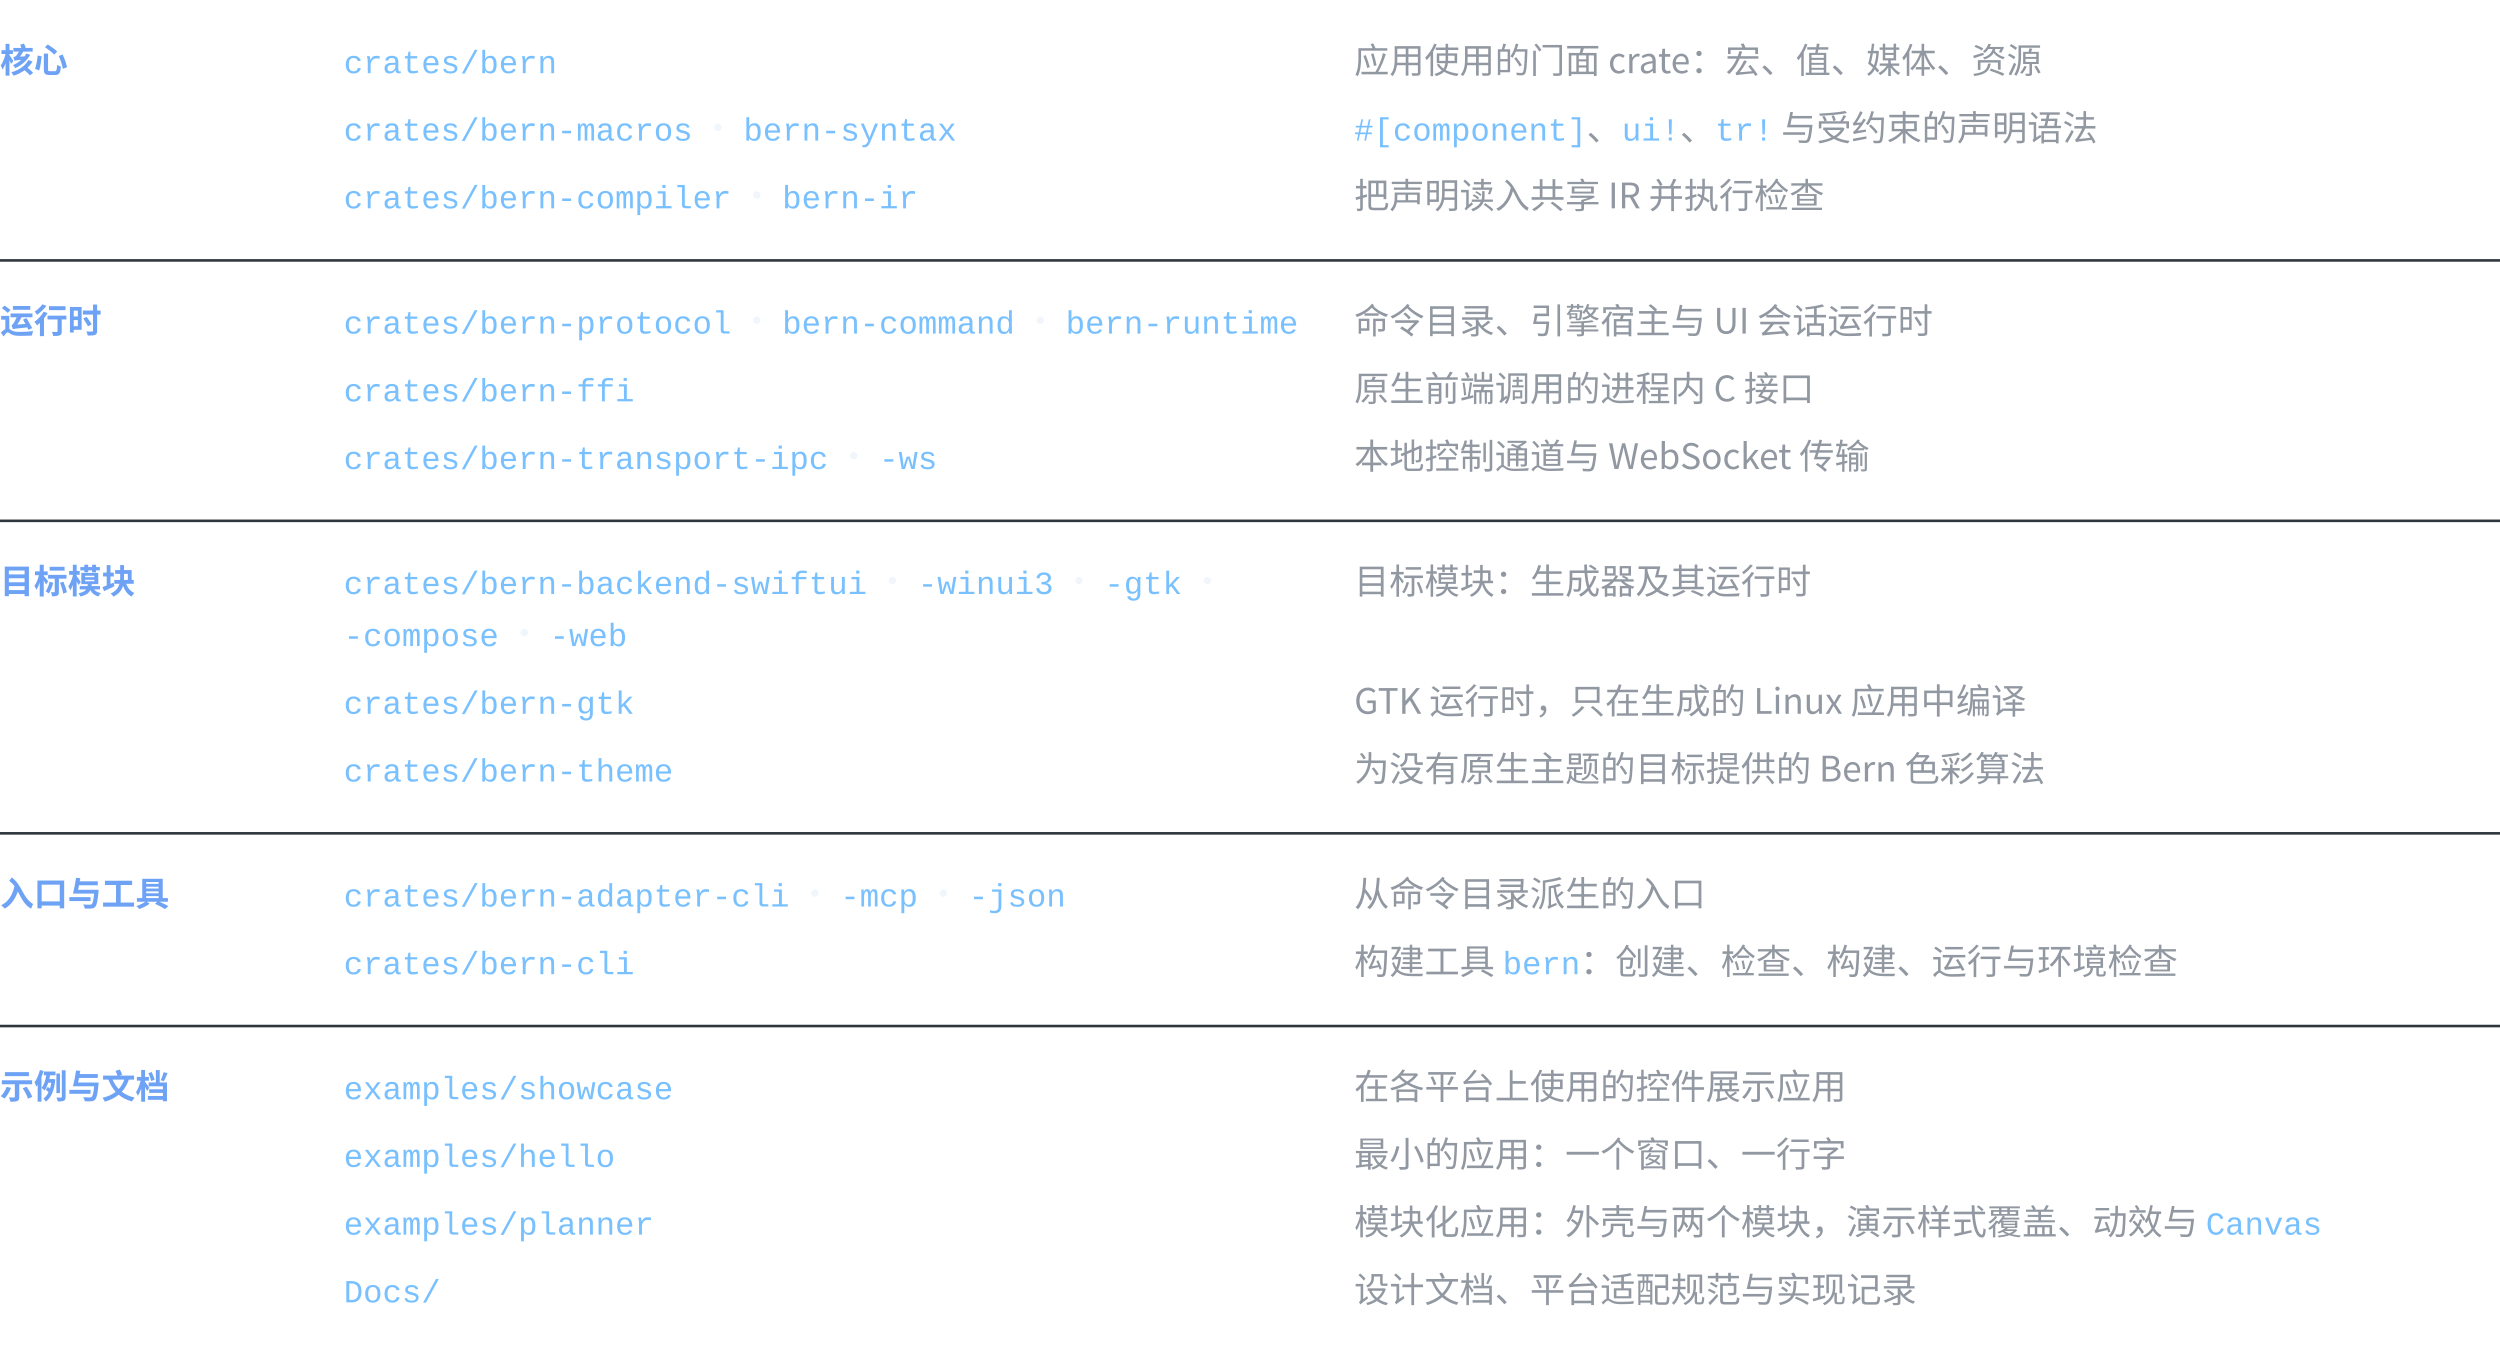
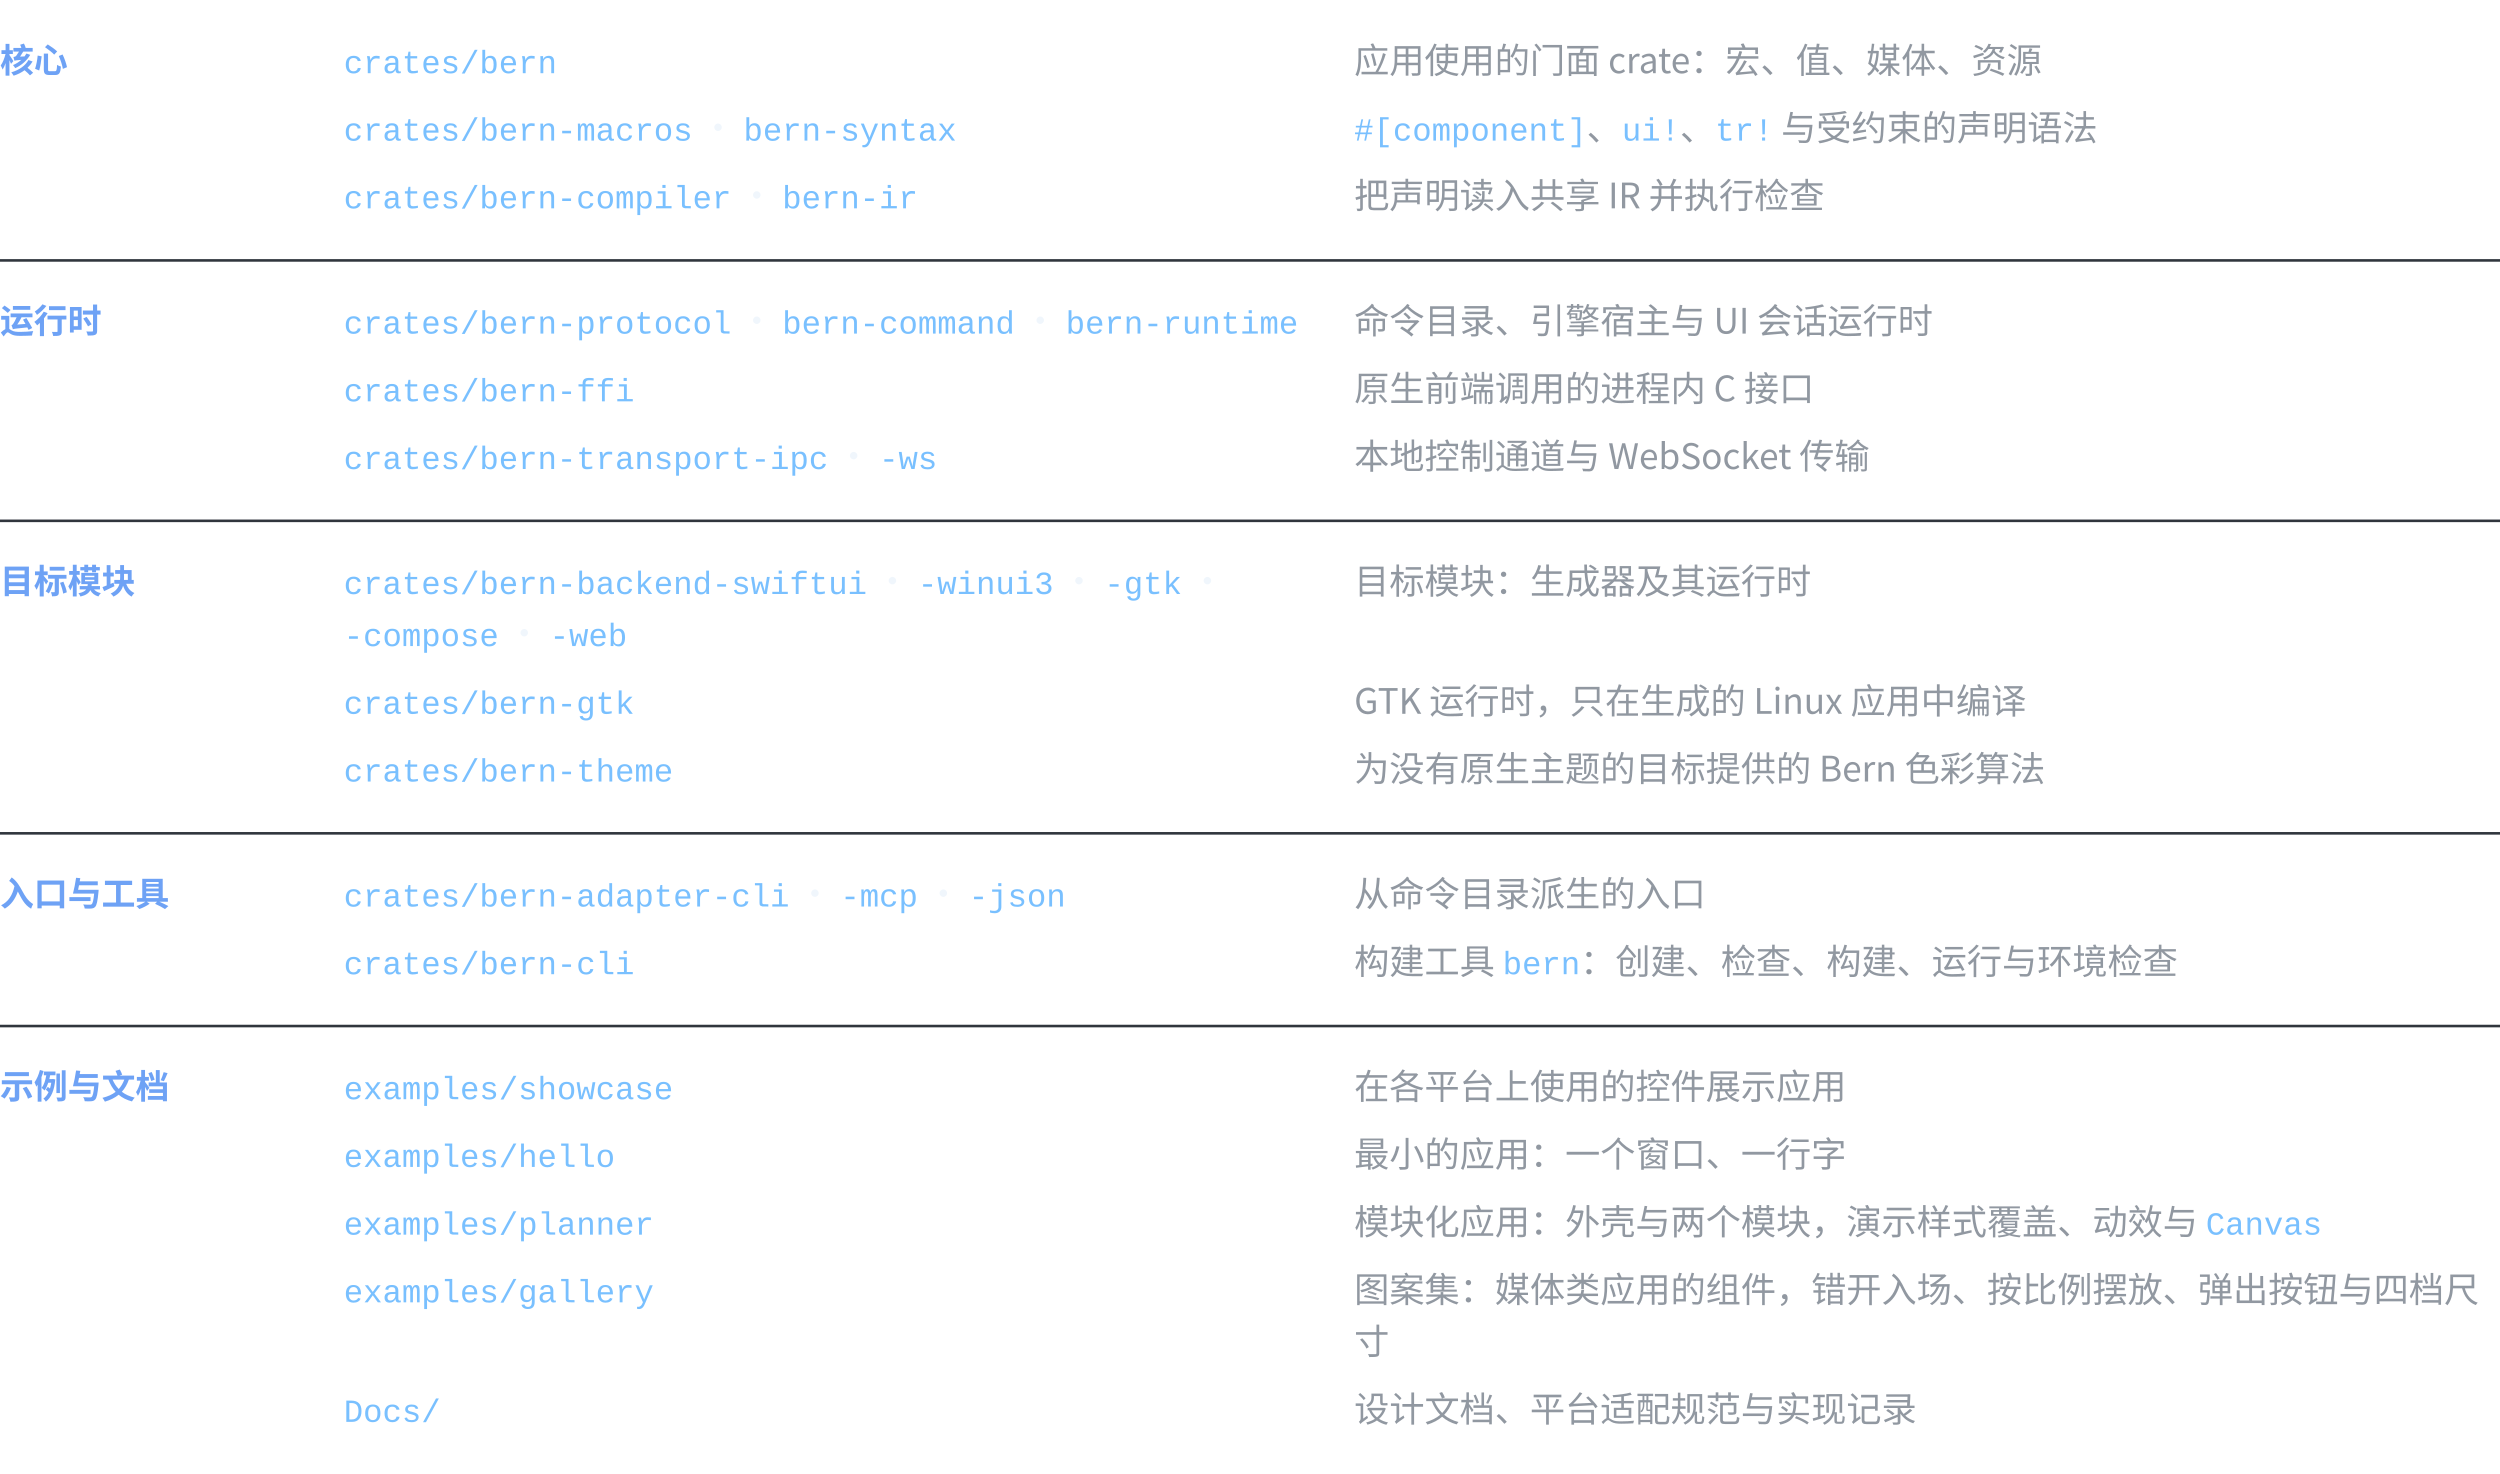
- <svg xmlns="http://www.w3.org/2000/svg" viewBox="0 0 960 520" width="960" height="520" font-family="-apple-system, BlinkMacSystemFont, 'Segoe UI', 'PingFang SC', 'Hiragino Sans GB', 'Microsoft YaHei', 'Noto Sans CJK SC', 'Helvetica Neue', Arial, sans-serif">
+ <svg xmlns="http://www.w3.org/2000/svg" viewBox="0 0 960 566" width="960" height="566" font-family="-apple-system, BlinkMacSystemFont, 'Segoe UI', 'PingFang SC', 'Hiragino Sans GB', 'Microsoft YaHei', 'Noto Sans CJK SC', 'Helvetica Neue', Arial, sans-serif">
  <defs>
    <symbol id="bern-logo" viewBox="0 0 1024 1024">
      <defs>
        <clipPath id="bern-symbol-disc">
          <circle cx="512" cy="512" r="512" />
        </clipPath>
      </defs>
      <g clip-path="url(#bern-symbol-disc)">
        <rect width="1024" height="1024" fill="#4A8BEF" />
        <path fill="#24324D" d="M 290.4 372.1 C 270.7 579.3 309.8 827.6 392.0 1060.0 L 1100 1100 L 1060.0 880.0 C 1013.0 692.2 904.4 451.5 684.3 270.5 A 14 14 0 0 0 662.4 286.5 C 693.7 364.2 711.6 444.8 715.3 529.4 A 36 36 0 0 1 691.6 564.9 C 620.6 590.7 549.5 616.5 478.5 642.4 A 36 36 0 0 1 436.0 628.1 C 383.8 547.6 344.6 461.1 317.8 369.5 A 14 14 0 0 0 290.4 372.1 Z" />
        <ellipse rx="22" ry="36" fill="#E8F4FF" transform="translate(520 760) rotate(-20)" />
        <ellipse rx="22" ry="36" fill="#E8F4FF" transform="translate(748 668) rotate(-20)" />
      </g>
    </symbol>
  </defs>
  <text x="0.0" y="27.9" font-size="13" fill="#6EA2F5" font-weight="700">核心</text>
  <text x="132.0" y="28.1" font-size="13.5" fill="#F0F6FC">
    <tspan font-family="ui-monospace, SFMono-Regular, Menlo, Consolas, 'Liberation Mono', monospace" font-size="12.4" fill="#79C0FF">crates/bern</tspan>
  </text>
  <text x="520.0" y="28.1" font-size="13.5" fill="#9198A1">应用使用的门面 crate：宏、值、媒体、资源</text>
  <text x="132.0" y="54.0" font-size="13.5" fill="#F0F6FC">
    <tspan font-family="ui-monospace, SFMono-Regular, Menlo, Consolas, 'Liberation Mono', monospace" font-size="12.4" fill="#79C0FF">crates/bern-macros</tspan> · <tspan font-family="ui-monospace, SFMono-Regular, Menlo, Consolas, 'Liberation Mono', monospace" font-size="12.4" fill="#79C0FF">bern-syntax</tspan>
  </text>
  <text x="520.0" y="54.0" font-size="13.5" fill="#9198A1">
    <tspan font-family="ui-monospace, SFMono-Regular, Menlo, Consolas, 'Liberation Mono', monospace" font-size="12.4" fill="#79C0FF">#[component]</tspan>、<tspan font-family="ui-monospace, SFMono-Regular, Menlo, Consolas, 'Liberation Mono', monospace" font-size="12.4" fill="#79C0FF">ui!</tspan>、<tspan font-family="ui-monospace, SFMono-Regular, Menlo, Consolas, 'Liberation Mono', monospace" font-size="12.4" fill="#79C0FF">tr!</tspan> 与受约束的声明语法</text>
  <text x="132.0" y="80.0" font-size="13.5" fill="#F0F6FC">
    <tspan font-family="ui-monospace, SFMono-Regular, Menlo, Consolas, 'Liberation Mono', monospace" font-size="12.4" fill="#79C0FF">crates/bern-compiler</tspan> · <tspan font-family="ui-monospace, SFMono-Regular, Menlo, Consolas, 'Liberation Mono', monospace" font-size="12.4" fill="#79C0FF">bern-ir</tspan>
  </text>
  <text x="520.0" y="80.0" font-size="13.5" fill="#9198A1">把声明读入共享 IR 并执行检查</text>
  <line x1="0" y1="100.0" x2="960" y2="100.0" stroke="#30363D" />
  <text x="0.0" y="127.9" font-size="13" fill="#6EA2F5" font-weight="700">运行时</text>
  <text x="132.0" y="128.1" font-size="13.5" fill="#F0F6FC">
    <tspan font-family="ui-monospace, SFMono-Regular, Menlo, Consolas, 'Liberation Mono', monospace" font-size="12.4" fill="#79C0FF">crates/bern-protocol</tspan> · <tspan font-family="ui-monospace, SFMono-Regular, Menlo, Consolas, 'Liberation Mono', monospace" font-size="12.4" fill="#79C0FF">bern-command</tspan> · <tspan font-family="ui-monospace, SFMono-Regular, Menlo, Consolas, 'Liberation Mono', monospace" font-size="12.4" fill="#79C0FF">bern-runtime</tspan>
  </text>
  <text x="520.0" y="128.1" font-size="13.5" fill="#9198A1">命令目录、引擎宿主与 UI 会话运行时</text>
  <text x="132.0" y="154.1" font-size="13.5" fill="#F0F6FC">
    <tspan font-family="ui-monospace, SFMono-Regular, Menlo, Consolas, 'Liberation Mono', monospace" font-size="12.4" fill="#79C0FF">crates/bern-ffi</tspan>
  </text>
  <text x="520.0" y="154.1" font-size="13.5" fill="#9198A1">原生前端调用的进程内 C 接口</text>
  <text x="132.0" y="180.1" font-size="13.5" fill="#F0F6FC">
    <tspan font-family="ui-monospace, SFMono-Regular, Menlo, Consolas, 'Liberation Mono', monospace" font-size="12.4" fill="#79C0FF">crates/bern-transport-ipc</tspan> · <tspan font-family="ui-monospace, SFMono-Regular, Menlo, Consolas, 'Liberation Mono', monospace" font-size="12.4" fill="#79C0FF">-ws</tspan>
  </text>
  <text x="520.0" y="180.1" font-size="13.5" fill="#9198A1">本地控制通道与 WebSocket 传输</text>
  <line x1="0" y1="200.0" x2="960" y2="200.0" stroke="#30363D" />
  <text x="0.0" y="227.9" font-size="13" fill="#6EA2F5" font-weight="700">目标模块</text>
  <text x="132.0" y="228.1" font-size="13.5" fill="#F0F6FC">
    <tspan font-family="ui-monospace, SFMono-Regular, Menlo, Consolas, 'Liberation Mono', monospace" font-size="12.4" fill="#79C0FF">crates/bern-backend-swiftui</tspan> · <tspan font-family="ui-monospace, SFMono-Regular, Menlo, Consolas, 'Liberation Mono', monospace" font-size="12.4" fill="#79C0FF">-winui3</tspan> · <tspan font-family="ui-monospace, SFMono-Regular, Menlo, Consolas, 'Liberation Mono', monospace" font-size="12.4" fill="#79C0FF">-gtk</tspan> ·</text>
  <text x="132.0" y="248.1" font-size="13.5" fill="#F0F6FC">
    <tspan font-family="ui-monospace, SFMono-Regular, Menlo, Consolas, 'Liberation Mono', monospace" font-size="12.4" fill="#79C0FF">-compose</tspan> · <tspan font-family="ui-monospace, SFMono-Regular, Menlo, Consolas, 'Liberation Mono', monospace" font-size="12.4" fill="#79C0FF">-web</tspan>
  </text>
  <text x="520.0" y="228.1" font-size="13.5" fill="#9198A1">目标模块：生成器及其运行时</text>
  <text x="132.0" y="274.1" font-size="13.5" fill="#F0F6FC">
    <tspan font-family="ui-monospace, SFMono-Regular, Menlo, Consolas, 'Liberation Mono', monospace" font-size="12.4" fill="#79C0FF">crates/bern-gtk</tspan>
  </text>
  <text x="520.0" y="274.1" font-size="13.5" fill="#9198A1">GTK 运行时，只在生成的 Linux 应用中编译</text>
  <text x="132.0" y="300.1" font-size="13.5" fill="#F0F6FC">
    <tspan font-family="ui-monospace, SFMono-Regular, Menlo, Consolas, 'Liberation Mono', monospace" font-size="12.4" fill="#79C0FF">crates/bern-theme</tspan>
  </text>
  <text x="520.0" y="300.1" font-size="13.5" fill="#9198A1">为没有原生主题的目标提供的 Bern 色彩算法</text>
  <line x1="0" y1="320.0" x2="960" y2="320.0" stroke="#30363D" />
  <text x="0.0" y="347.9" font-size="13" fill="#6EA2F5" font-weight="700">入口与工具</text>
  <text x="132.0" y="348.1" font-size="13.5" fill="#F0F6FC">
    <tspan font-family="ui-monospace, SFMono-Regular, Menlo, Consolas, 'Liberation Mono', monospace" font-size="12.4" fill="#79C0FF">crates/bern-adapter-cli</tspan> · <tspan font-family="ui-monospace, SFMono-Regular, Menlo, Consolas, 'Liberation Mono', monospace" font-size="12.4" fill="#79C0FF">-mcp</tspan> · <tspan font-family="ui-monospace, SFMono-Regular, Menlo, Consolas, 'Liberation Mono', monospace" font-size="12.4" fill="#79C0FF">-json</tspan>
  </text>
  <text x="520.0" y="348.1" font-size="13.5" fill="#9198A1">从命令目录派生的入口</text>
  <text x="132.0" y="374.1" font-size="13.5" fill="#F0F6FC">
    <tspan font-family="ui-monospace, SFMono-Regular, Menlo, Consolas, 'Liberation Mono', monospace" font-size="12.4" fill="#79C0FF">crates/bern-cli</tspan>
  </text>
  <text x="520.0" y="374.1" font-size="13.5" fill="#9198A1">构建工具 <tspan font-family="ui-monospace, SFMono-Regular, Menlo, Consolas, 'Liberation Mono', monospace" font-size="12.4" fill="#79C0FF">bern</tspan>：创建、检查、构建、运行与环境检查</text>
  <line x1="0" y1="394.0" x2="960" y2="394.0" stroke="#30363D" />
  <text x="0.0" y="421.9" font-size="13" fill="#6EA2F5" font-weight="700">示例与文档</text>
  <text x="132.0" y="422.1" font-size="13.5" fill="#F0F6FC">
    <tspan font-family="ui-monospace, SFMono-Regular, Menlo, Consolas, 'Liberation Mono', monospace" font-size="12.4" fill="#79C0FF">examples/showcase</tspan>
  </text>
  <text x="520.0" y="422.1" font-size="13.5" fill="#9198A1">在各平台上使用的控件展示应用</text>
  <text x="132.0" y="448.1" font-size="13.5" fill="#F0F6FC">
    <tspan font-family="ui-monospace, SFMono-Regular, Menlo, Consolas, 'Liberation Mono', monospace" font-size="12.4" fill="#79C0FF">examples/hello</tspan>
  </text>
  <text x="520.0" y="448.1" font-size="13.5" fill="#9198A1">最小的应用：一个窗口、一行字</text>
  <text x="132.0" y="474.1" font-size="13.5" fill="#F0F6FC">
    <tspan font-family="ui-monospace, SFMono-Regular, Menlo, Consolas, 'Liberation Mono', monospace" font-size="12.4" fill="#79C0FF">examples/planner</tspan>
  </text>
  <text x="520.0" y="474.1" font-size="13.5" fill="#9198A1">模块化应用：外壳与两个模块，演示样式覆盖、动效与 <tspan font-family="ui-monospace, SFMono-Regular, Menlo, Consolas, 'Liberation Mono', monospace" font-size="12.4" fill="#79C0FF">Canvas</tspan>
  </text>
  <text x="132.0" y="500.1" font-size="13.5" fill="#F0F6FC">
+     <tspan font-family="ui-monospace, SFMono-Regular, Menlo, Consolas, 'Liberation Mono', monospace" font-size="12.4" fill="#79C0FF">examples/gallery</tspan>
+   </text>
+   <text x="520.0" y="500.1" font-size="13.5" fill="#9198A1">图案集：媒体类应用的组件，错开入场、按比例摆放、弹出按钮与四档尺</text>
+   <text x="520.0" y="520.0" font-size="13.5" fill="#9198A1">寸</text>
+   <text x="132.0" y="546.0" font-size="13.5" fill="#F0F6FC">
    <tspan font-family="ui-monospace, SFMono-Regular, Menlo, Consolas, 'Liberation Mono', monospace" font-size="12.4" fill="#79C0FF">Docs/</tspan>
  </text>
-   <text x="520.0" y="500.1" font-size="13.5" fill="#9198A1">设计文档、平台适配规范与实现记录</text>
+   <text x="520.0" y="546.0" font-size="13.5" fill="#9198A1">设计文档、平台适配规范与实现记录</text>
</svg>
